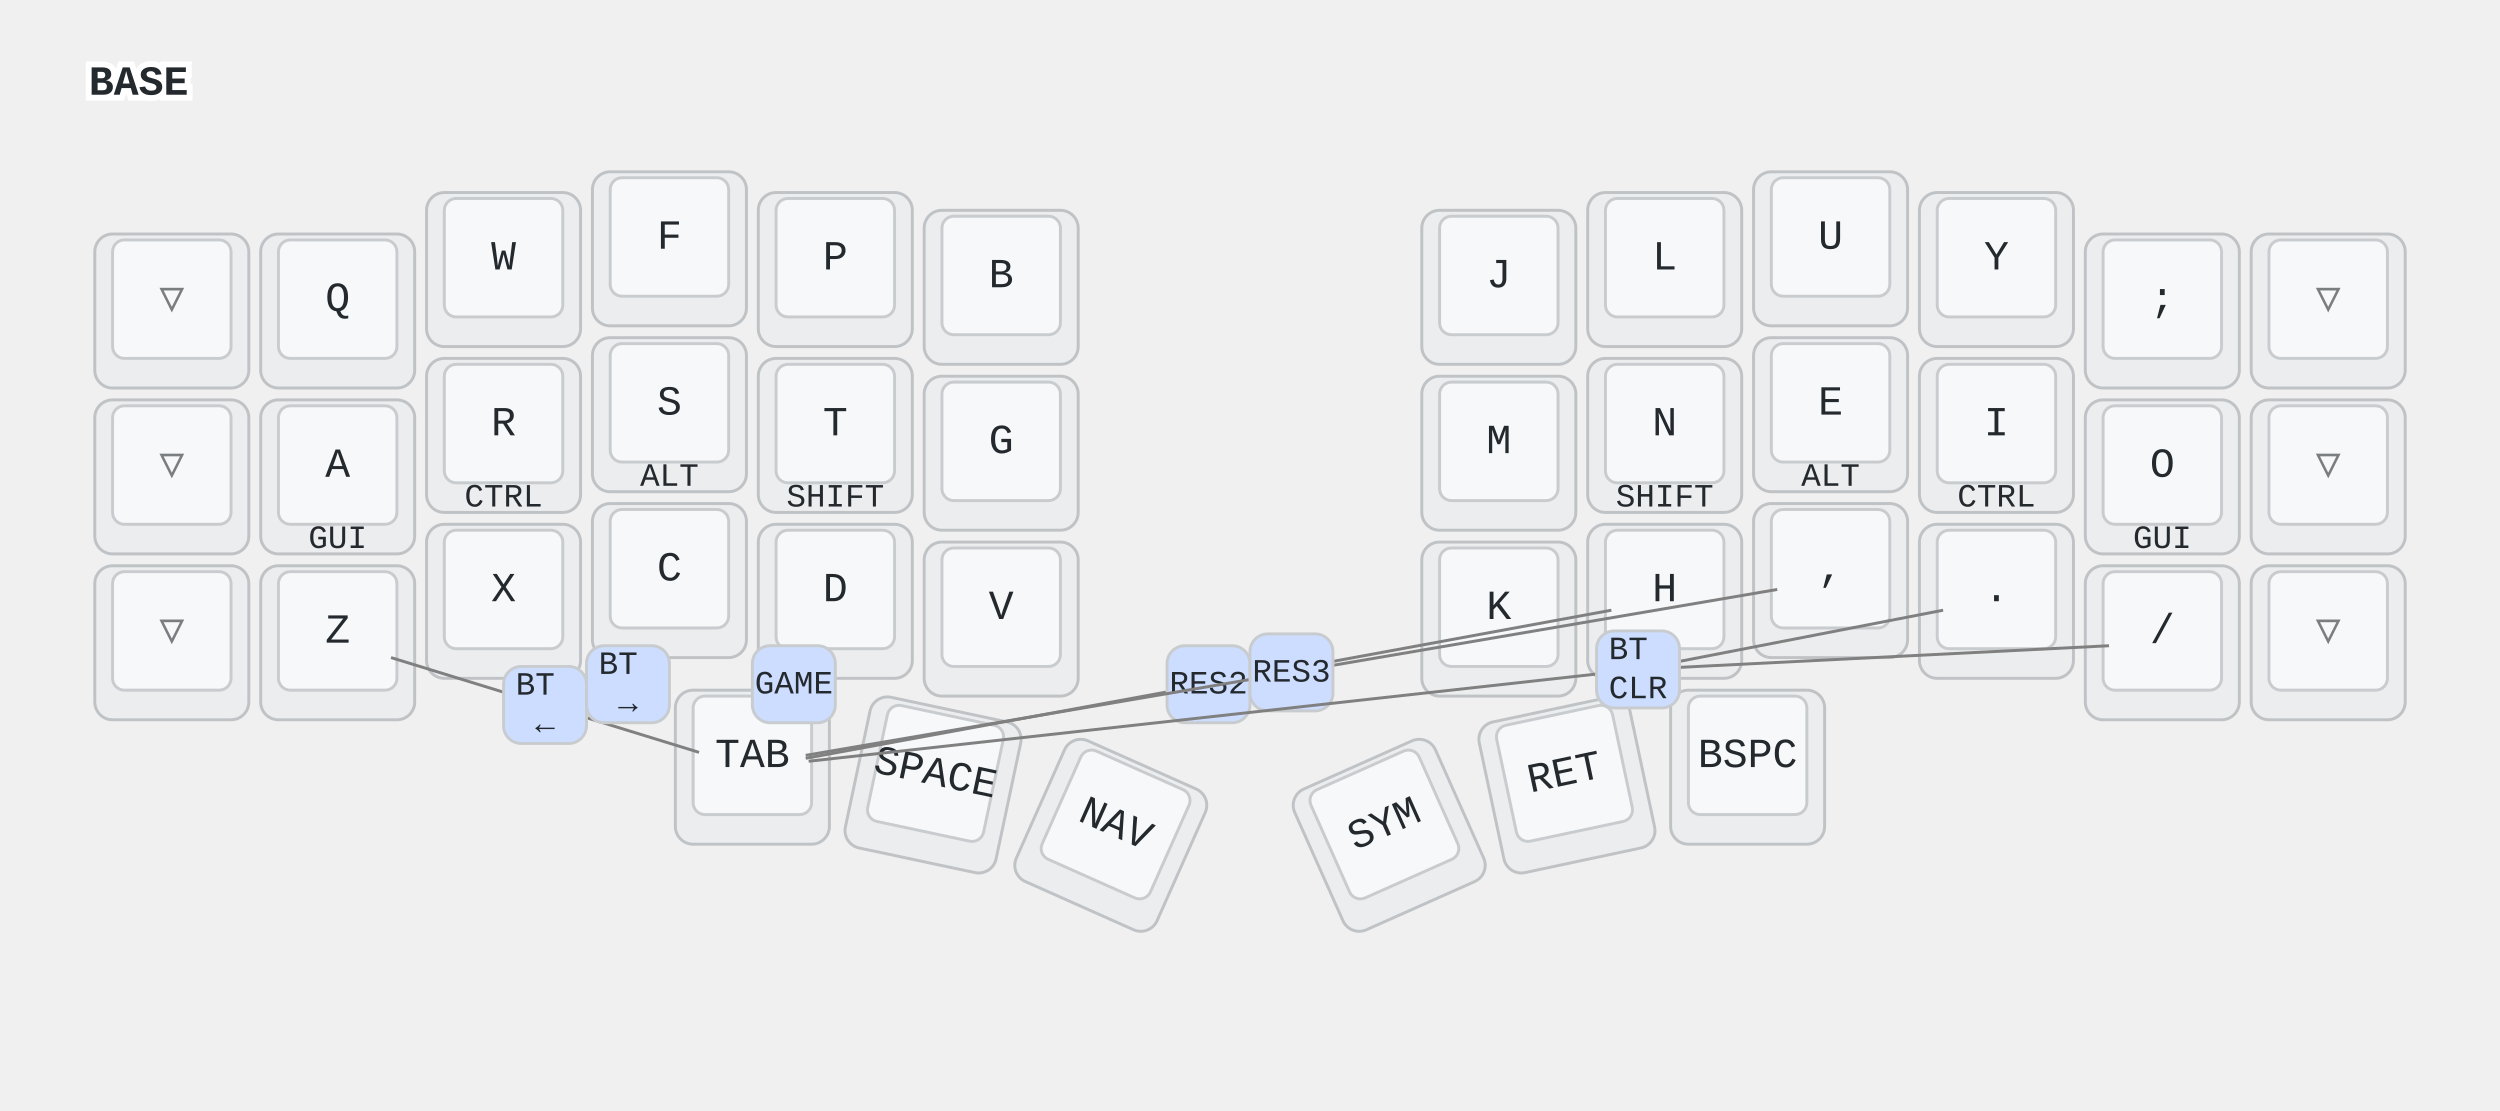
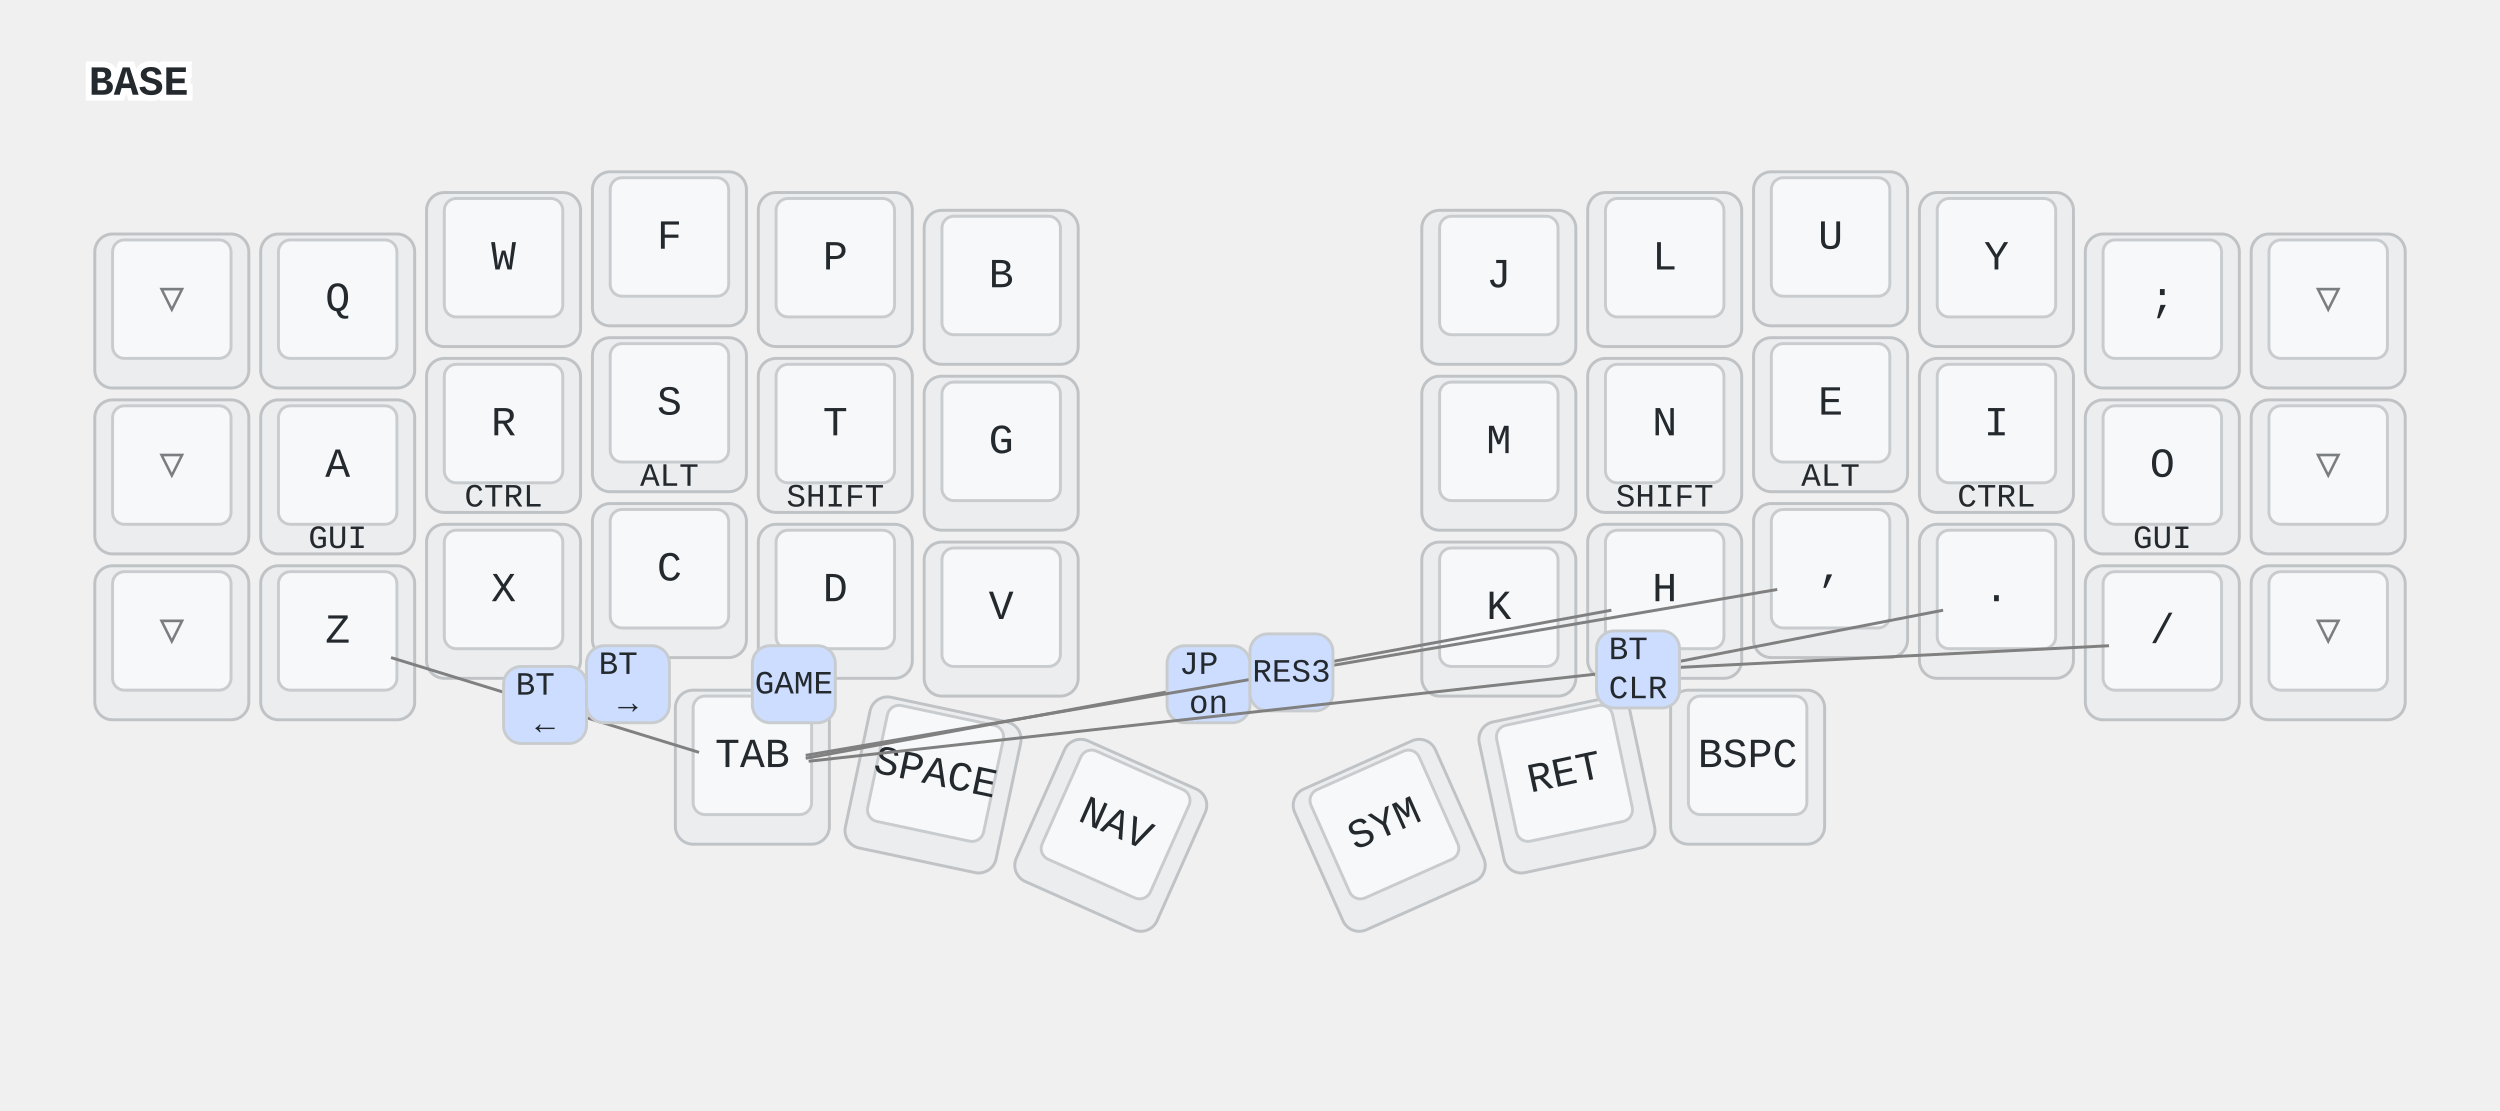
<svg xmlns="http://www.w3.org/2000/svg" width="844" height="375" viewBox="0 0 844 375" class="keymap">
  <style>/* inherit to force styles through use tags */
svg path {
    fill: inherit;
}

/* font and background color specifications */
svg.keymap {
    font-family: SFMono-Regular,Consolas,Liberation Mono,Menlo,monospace;
    font-size: 14px;
    font-kerning: normal;
    text-rendering: optimizeLegibility;
    fill: #24292e;
}

/* default key styling */
rect.key {
    fill: #f6f8fa;
}

rect.key, rect.combo {
    stroke: #c9cccf;
    stroke-width: 1;
}

/* default key side styling, only used is draw_key_sides is set */
rect.side {
    filter: brightness(90%);
}

/* color accent for combo boxes */
rect.combo, rect.combo-separate {
    fill: #cdf;
}

/* color accent for held keys */
rect.held, rect.combo.held {
    fill: #fdd;
}

/* color accent for ghost (optional) keys */
rect.ghost, rect.combo.ghost {
    stroke-dasharray: 4, 4;
    stroke-width: 2;
}

text {
    text-anchor: middle;
    dominant-baseline: middle;
}

/* styling for layer labels */
text.label {
    font-weight: bold;
    text-anchor: start;
    stroke: white;
    stroke-width: 4;
    paint-order: stroke;
}

/* styling for optional footer */
text.footer {
    text-anchor: end;
    dominant-baseline: auto;
    stroke: white;
    stroke-width: 4;
    paint-order: stroke;
}

/* styling for combo tap, and key non-tap label text */
text.combo, text.hold, text.shifted, text.left, text.right, text.tl, text.tr, text.bl, text.br {
    font-size: 11px;
}

text.hold, text.bl, text.br {
    text-anchor: middle;
    dominant-baseline: auto;
}

text.shifted, text.tl, text.tr {
    text-anchor: middle;
    dominant-baseline: hanging;
}

text.left, text.tl, text.bl {
    text-anchor: start;
}

text.right, text.tr, text.br {
    text-anchor: end;
}

text.layer-activator {
    text-decoration: underline;
}

/* styling for hold/shifted label text in combo box */
text.combo.hold, text.combo.shifted, text.combo.left, text.combo.right {
    font-size: 8px;
}

/* lighter symbol for transparent keys */
text.trans {
    fill: #7b7e81;
}

/* styling for combo dendrons */
path.combo {
    stroke-width: 1;
    stroke: gray;
    fill: none;
}

/* Start Tabler Icons Cleanup */
/* cannot use height/width with glyphs */
.icon-tabler &gt; path {
    fill: inherit;
    stroke: inherit;
    stroke-width: 2;
}
/* hide tabler's default box */
.icon-tabler &gt; path[stroke="none"][fill="none"] {
    visibility: hidden;
}
/* End Tabler Icons Cleanup */

@media (prefers-color-scheme: dark) {
svg.keymap { fill: #d1d6db; }
rect.key { fill: #3f4750; }
rect.key, rect.combo { stroke: #60666c; }
rect.combo, rect.combo-separate { fill: #1f3d7a; }
rect.held, rect.combo.held { fill: #854747; }
text.label, text.footer { stroke: black; }
text.trans { fill: #7e8184; }
path.combo { stroke: #7f7f7f; }

}</style>
  <g transform="translate(30, 0)" class="layer-BASE">
    <text x="0" y="28" class="label" id="BASE">BASE</text>
    <g transform="translate(0, 56)">
      <g transform="translate(28, 49)" class="key trans keypos-0">
        <rect rx="6" ry="6" x="-26" y="-26" width="52" height="52" class="key trans side" />
        <rect rx="4" ry="4" x="-20" y="-24" width="40" height="40" class="key trans" />
        <text x="0" y="-4" class="key trans tap">▽</text>
      </g>
      <g transform="translate(84, 49)" class="key keypos-1">
        <rect rx="6" ry="6" x="-26" y="-26" width="52" height="52" class="key side" />
        <rect rx="4" ry="4" x="-20" y="-24" width="40" height="40" class="key" />
        <text x="0" y="-4" class="key tap">Q</text>
      </g>
      <g transform="translate(140, 35)" class="key keypos-2">
        <rect rx="6" ry="6" x="-26" y="-26" width="52" height="52" class="key side" />
        <rect rx="4" ry="4" x="-20" y="-24" width="40" height="40" class="key" />
        <text x="0" y="-4" class="key tap">W</text>
      </g>
      <g transform="translate(196, 28)" class="key keypos-3">
        <rect rx="6" ry="6" x="-26" y="-26" width="52" height="52" class="key side" />
        <rect rx="4" ry="4" x="-20" y="-24" width="40" height="40" class="key" />
        <text x="0" y="-4" class="key tap">F</text>
      </g>
      <g transform="translate(252, 35)" class="key keypos-4">
        <rect rx="6" ry="6" x="-26" y="-26" width="52" height="52" class="key side" />
        <rect rx="4" ry="4" x="-20" y="-24" width="40" height="40" class="key" />
        <text x="0" y="-4" class="key tap">P</text>
      </g>
      <g transform="translate(308, 41)" class="key keypos-5">
        <rect rx="6" ry="6" x="-26" y="-26" width="52" height="52" class="key side" />
        <rect rx="4" ry="4" x="-20" y="-24" width="40" height="40" class="key" />
        <text x="0" y="-4" class="key tap">B</text>
      </g>
      <g transform="translate(476, 41)" class="key keypos-6">
        <rect rx="6" ry="6" x="-26" y="-26" width="52" height="52" class="key side" />
        <rect rx="4" ry="4" x="-20" y="-24" width="40" height="40" class="key" />
        <text x="0" y="-4" class="key tap">J</text>
      </g>
      <g transform="translate(532, 35)" class="key keypos-7">
        <rect rx="6" ry="6" x="-26" y="-26" width="52" height="52" class="key side" />
        <rect rx="4" ry="4" x="-20" y="-24" width="40" height="40" class="key" />
        <text x="0" y="-4" class="key tap">L</text>
      </g>
      <g transform="translate(588, 28)" class="key keypos-8">
        <rect rx="6" ry="6" x="-26" y="-26" width="52" height="52" class="key side" />
        <rect rx="4" ry="4" x="-20" y="-24" width="40" height="40" class="key" />
        <text x="0" y="-4" class="key tap">U</text>
      </g>
      <g transform="translate(644, 35)" class="key keypos-9">
        <rect rx="6" ry="6" x="-26" y="-26" width="52" height="52" class="key side" />
        <rect rx="4" ry="4" x="-20" y="-24" width="40" height="40" class="key" />
        <text x="0" y="-4" class="key tap">Y</text>
      </g>
      <g transform="translate(700, 49)" class="key keypos-10">
        <rect rx="6" ry="6" x="-26" y="-26" width="52" height="52" class="key side" />
        <rect rx="4" ry="4" x="-20" y="-24" width="40" height="40" class="key" />
        <text x="0" y="-4" class="key tap">;</text>
      </g>
      <g transform="translate(756, 49)" class="key trans keypos-11">
        <rect rx="6" ry="6" x="-26" y="-26" width="52" height="52" class="key trans side" />
        <rect rx="4" ry="4" x="-20" y="-24" width="40" height="40" class="key trans" />
        <text x="0" y="-4" class="key trans tap">▽</text>
      </g>
      <g transform="translate(28, 105)" class="key trans keypos-12">
        <rect rx="6" ry="6" x="-26" y="-26" width="52" height="52" class="key trans side" />
        <rect rx="4" ry="4" x="-20" y="-24" width="40" height="40" class="key trans" />
        <text x="0" y="-4" class="key trans tap">▽</text>
      </g>
      <g transform="translate(84, 105)" class="key keypos-13">
        <rect rx="6" ry="6" x="-26" y="-26" width="52" height="52" class="key side" />
        <rect rx="4" ry="4" x="-20" y="-24" width="40" height="40" class="key" />
        <text x="0" y="-4" class="key tap">A</text>
        <text x="0" y="24" class="key hold">GUI</text>
      </g>
      <g transform="translate(140, 91)" class="key keypos-14">
        <rect rx="6" ry="6" x="-26" y="-26" width="52" height="52" class="key side" />
        <rect rx="4" ry="4" x="-20" y="-24" width="40" height="40" class="key" />
        <text x="0" y="-4" class="key tap">R</text>
        <text x="0" y="24" class="key hold">CTRL</text>
      </g>
      <g transform="translate(196, 84)" class="key keypos-15">
        <rect rx="6" ry="6" x="-26" y="-26" width="52" height="52" class="key side" />
        <rect rx="4" ry="4" x="-20" y="-24" width="40" height="40" class="key" />
        <text x="0" y="-4" class="key tap">S</text>
        <text x="0" y="24" class="key hold">ALT</text>
      </g>
      <g transform="translate(252, 91)" class="key keypos-16">
        <rect rx="6" ry="6" x="-26" y="-26" width="52" height="52" class="key side" />
        <rect rx="4" ry="4" x="-20" y="-24" width="40" height="40" class="key" />
        <text x="0" y="-4" class="key tap">T</text>
        <text x="0" y="24" class="key hold">SHIFT</text>
      </g>
      <g transform="translate(308, 97)" class="key keypos-17">
        <rect rx="6" ry="6" x="-26" y="-26" width="52" height="52" class="key side" />
        <rect rx="4" ry="4" x="-20" y="-24" width="40" height="40" class="key" />
        <text x="0" y="-4" class="key tap">G</text>
      </g>
      <g transform="translate(476, 97)" class="key keypos-18">
        <rect rx="6" ry="6" x="-26" y="-26" width="52" height="52" class="key side" />
        <rect rx="4" ry="4" x="-20" y="-24" width="40" height="40" class="key" />
        <text x="0" y="-4" class="key tap">M</text>
      </g>
      <g transform="translate(532, 91)" class="key keypos-19">
        <rect rx="6" ry="6" x="-26" y="-26" width="52" height="52" class="key side" />
        <rect rx="4" ry="4" x="-20" y="-24" width="40" height="40" class="key" />
        <text x="0" y="-4" class="key tap">N</text>
        <text x="0" y="24" class="key hold">SHIFT</text>
      </g>
      <g transform="translate(588, 84)" class="key keypos-20">
        <rect rx="6" ry="6" x="-26" y="-26" width="52" height="52" class="key side" />
        <rect rx="4" ry="4" x="-20" y="-24" width="40" height="40" class="key" />
        <text x="0" y="-4" class="key tap">E</text>
        <text x="0" y="24" class="key hold">ALT</text>
      </g>
      <g transform="translate(644, 91)" class="key keypos-21">
        <rect rx="6" ry="6" x="-26" y="-26" width="52" height="52" class="key side" />
        <rect rx="4" ry="4" x="-20" y="-24" width="40" height="40" class="key" />
        <text x="0" y="-4" class="key tap">I</text>
        <text x="0" y="24" class="key hold">CTRL</text>
      </g>
      <g transform="translate(700, 105)" class="key keypos-22">
        <rect rx="6" ry="6" x="-26" y="-26" width="52" height="52" class="key side" />
        <rect rx="4" ry="4" x="-20" y="-24" width="40" height="40" class="key" />
        <text x="0" y="-4" class="key tap">O</text>
        <text x="0" y="24" class="key hold">GUI</text>
      </g>
      <g transform="translate(756, 105)" class="key trans keypos-23">
        <rect rx="6" ry="6" x="-26" y="-26" width="52" height="52" class="key trans side" />
        <rect rx="4" ry="4" x="-20" y="-24" width="40" height="40" class="key trans" />
        <text x="0" y="-4" class="key trans tap">▽</text>
      </g>
      <g transform="translate(28, 161)" class="key trans keypos-24">
        <rect rx="6" ry="6" x="-26" y="-26" width="52" height="52" class="key trans side" />
        <rect rx="4" ry="4" x="-20" y="-24" width="40" height="40" class="key trans" />
        <text x="0" y="-4" class="key trans tap">▽</text>
      </g>
      <g transform="translate(84, 161)" class="key keypos-25">
        <rect rx="6" ry="6" x="-26" y="-26" width="52" height="52" class="key side" />
        <rect rx="4" ry="4" x="-20" y="-24" width="40" height="40" class="key" />
        <text x="0" y="-4" class="key tap">Z</text>
      </g>
      <g transform="translate(140, 147)" class="key keypos-26">
        <rect rx="6" ry="6" x="-26" y="-26" width="52" height="52" class="key side" />
        <rect rx="4" ry="4" x="-20" y="-24" width="40" height="40" class="key" />
        <text x="0" y="-4" class="key tap">X</text>
      </g>
      <g transform="translate(196, 140)" class="key keypos-27">
        <rect rx="6" ry="6" x="-26" y="-26" width="52" height="52" class="key side" />
        <rect rx="4" ry="4" x="-20" y="-24" width="40" height="40" class="key" />
        <text x="0" y="-4" class="key tap">C</text>
      </g>
      <g transform="translate(252, 147)" class="key keypos-28">
        <rect rx="6" ry="6" x="-26" y="-26" width="52" height="52" class="key side" />
        <rect rx="4" ry="4" x="-20" y="-24" width="40" height="40" class="key" />
        <text x="0" y="-4" class="key tap">D</text>
      </g>
      <g transform="translate(308, 153)" class="key keypos-29">
        <rect rx="6" ry="6" x="-26" y="-26" width="52" height="52" class="key side" />
        <rect rx="4" ry="4" x="-20" y="-24" width="40" height="40" class="key" />
        <text x="0" y="-4" class="key tap">V</text>
      </g>
      <g transform="translate(476, 153)" class="key keypos-30">
        <rect rx="6" ry="6" x="-26" y="-26" width="52" height="52" class="key side" />
        <rect rx="4" ry="4" x="-20" y="-24" width="40" height="40" class="key" />
        <text x="0" y="-4" class="key tap">K</text>
      </g>
      <g transform="translate(532, 147)" class="key keypos-31">
        <rect rx="6" ry="6" x="-26" y="-26" width="52" height="52" class="key side" />
        <rect rx="4" ry="4" x="-20" y="-24" width="40" height="40" class="key" />
        <text x="0" y="-4" class="key tap">H</text>
      </g>
      <g transform="translate(588, 140)" class="key keypos-32">
        <rect rx="6" ry="6" x="-26" y="-26" width="52" height="52" class="key side" />
        <rect rx="4" ry="4" x="-20" y="-24" width="40" height="40" class="key" />
        <text x="0" y="-4" class="key tap">,</text>
      </g>
      <g transform="translate(644, 147)" class="key keypos-33">
        <rect rx="6" ry="6" x="-26" y="-26" width="52" height="52" class="key side" />
        <rect rx="4" ry="4" x="-20" y="-24" width="40" height="40" class="key" />
        <text x="0" y="-4" class="key tap">.</text>
      </g>
      <g transform="translate(700, 161)" class="key keypos-34">
        <rect rx="6" ry="6" x="-26" y="-26" width="52" height="52" class="key side" />
        <rect rx="4" ry="4" x="-20" y="-24" width="40" height="40" class="key" />
        <text x="0" y="-4" class="key tap">/</text>
      </g>
      <g transform="translate(756, 161)" class="key trans keypos-35">
        <rect rx="6" ry="6" x="-26" y="-26" width="52" height="52" class="key trans side" />
        <rect rx="4" ry="4" x="-20" y="-24" width="40" height="40" class="key trans" />
        <text x="0" y="-4" class="key trans tap">▽</text>
      </g>
      <g transform="translate(224, 203)" class="key keypos-36">
        <rect rx="6" ry="6" x="-26" y="-26" width="52" height="52" class="key side" />
        <rect rx="4" ry="4" x="-20" y="-24" width="40" height="40" class="key" />
        <text x="0" y="-4" class="key tap">TAB</text>
      </g>
      <g transform="translate(285, 209) rotate(12.0)" class="key keypos-37">
        <rect rx="6" ry="6" x="-26" y="-26" width="52" height="52" class="key side" />
        <rect rx="4" ry="4" x="-20" y="-24" width="40" height="40" class="key" />
        <text x="0" y="-4" class="key tap">SPACE</text>
      </g>
      <g transform="translate(345, 226) rotate(24.0)" class="key keypos-38">
        <rect rx="6" ry="6" x="-26" y="-26" width="52" height="52" class="key side" />
        <rect rx="4" ry="4" x="-20" y="-24" width="40" height="40" class="key" />
        <text x="0" y="-4" class="key tap">NAV</text>
      </g>
      <g transform="translate(439, 226) rotate(-24.0)" class="key keypos-39">
        <rect rx="6" ry="6" x="-26" y="-26" width="52" height="52" class="key side" />
        <rect rx="4" ry="4" x="-20" y="-24" width="40" height="40" class="key" />
        <text x="0" y="-4" class="key tap">SYM</text>
      </g>
      <g transform="translate(499, 209) rotate(-12.0)" class="key keypos-40">
        <rect rx="6" ry="6" x="-26" y="-26" width="52" height="52" class="key side" />
        <rect rx="4" ry="4" x="-20" y="-24" width="40" height="40" class="key" />
        <text x="0" y="-4" class="key tap">RET</text>
      </g>
      <g transform="translate(560, 203)" class="key keypos-41">
        <rect rx="6" ry="6" x="-26" y="-26" width="52" height="52" class="key side" />
        <rect rx="4" ry="4" x="-20" y="-24" width="40" height="40" class="key" />
        <text x="0" y="-4" class="key tap">BSPC</text>
      </g>
      <g class="combo combopos-0">
        <path d="M154,182 l52,16" class="combo" />
        <path d="M154,182 l-52,-16" class="combo" />
        <rect rx="6" ry="6" x="140" y="169" width="28" height="26" class="combo" />
        <text x="154" y="182" class="combo tap">
          <tspan x="154" dy="-0.6em">BT</tspan>
          <tspan x="154" dy="1.2em">←</tspan>
        </text>
      </g>
      <g class="combo combopos-1">
        <rect rx="6" ry="6" x="168" y="162" width="28" height="26" class="combo" />
        <text x="182" y="175" class="combo tap">
          <tspan x="182" dy="-0.6em">BT</tspan>
          <tspan x="182" dy="1.2em">→</tspan>
        </text>
      </g>
      <g class="combo combopos-2">
        <rect rx="6" ry="6" x="224" y="162" width="28" height="26" class="combo" />
        <text x="238" y="175" class="combo tap">GAME</text>
      </g>
      <g class="combo combopos-3">
        <path d="M378,175 l-136,25" class="combo" />
        <path d="M378,175 l136,-25" class="combo" />
        <rect rx="6" ry="6" x="364" y="162" width="28" height="26" class="combo" />
-         <text x="378" y="175" class="combo tap">RES2</text>
+         <text x="378" y="175" class="combo tap">
+           <tspan x="378" dy="-0.6em">JP</tspan>
+           <tspan x="378" dy="1.2em">on</tspan>
+         </text>
      </g>
      <g class="combo combopos-4">
        <path d="M406,171 l-164,28" class="combo" />
        <path d="M406,171 l164,-28" class="combo" />
        <rect rx="6" ry="6" x="392" y="158" width="28" height="26" class="combo" />
        <text x="406" y="171" class="combo tap">RES3</text>
      </g>
      <g class="combo combopos-5">
        <path d="M523,170 l-280,31" class="combo" />
        <path d="M523,170 l103,-20" class="combo" />
        <path d="M523,170 l159,-8" class="combo" />
        <rect rx="6" ry="6" x="509" y="157" width="28" height="26" class="combo" />
        <text x="523" y="170" class="combo tap">
          <tspan x="523" dy="-0.6em">BT</tspan>
          <tspan x="523" dy="1.2em">CLR</tspan>
        </text>
      </g>
    </g>
  </g>
</svg>
